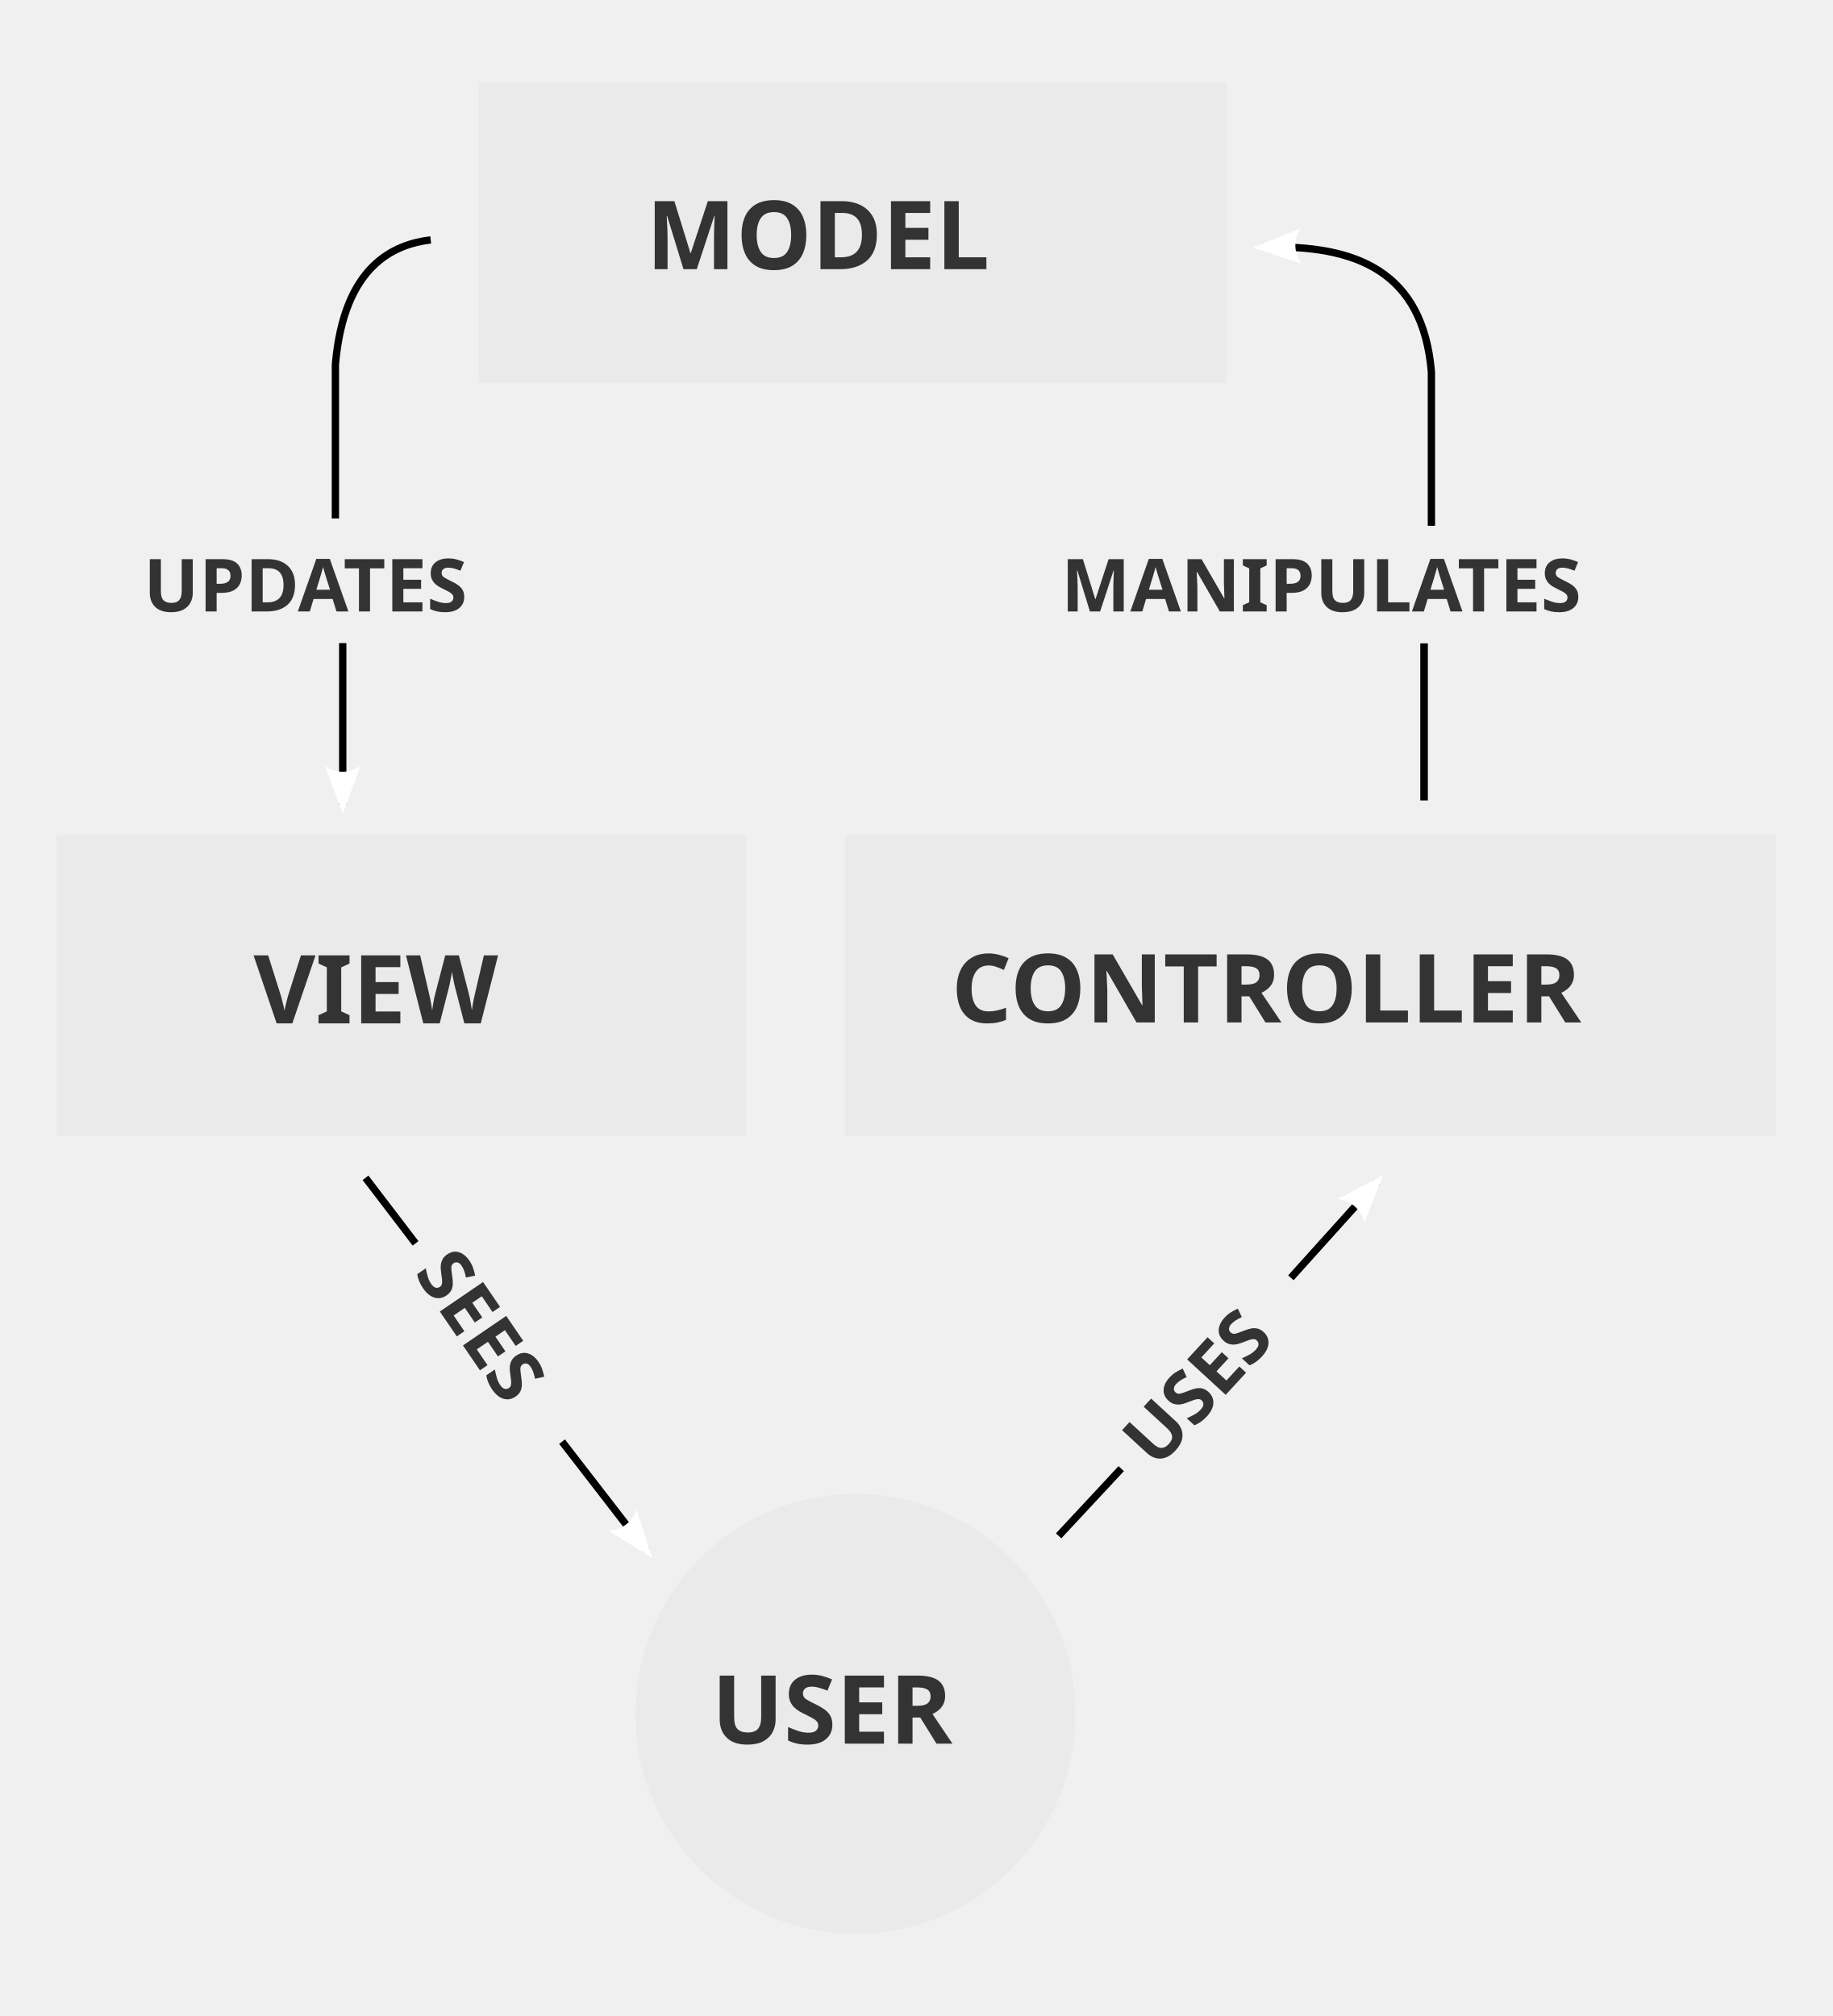
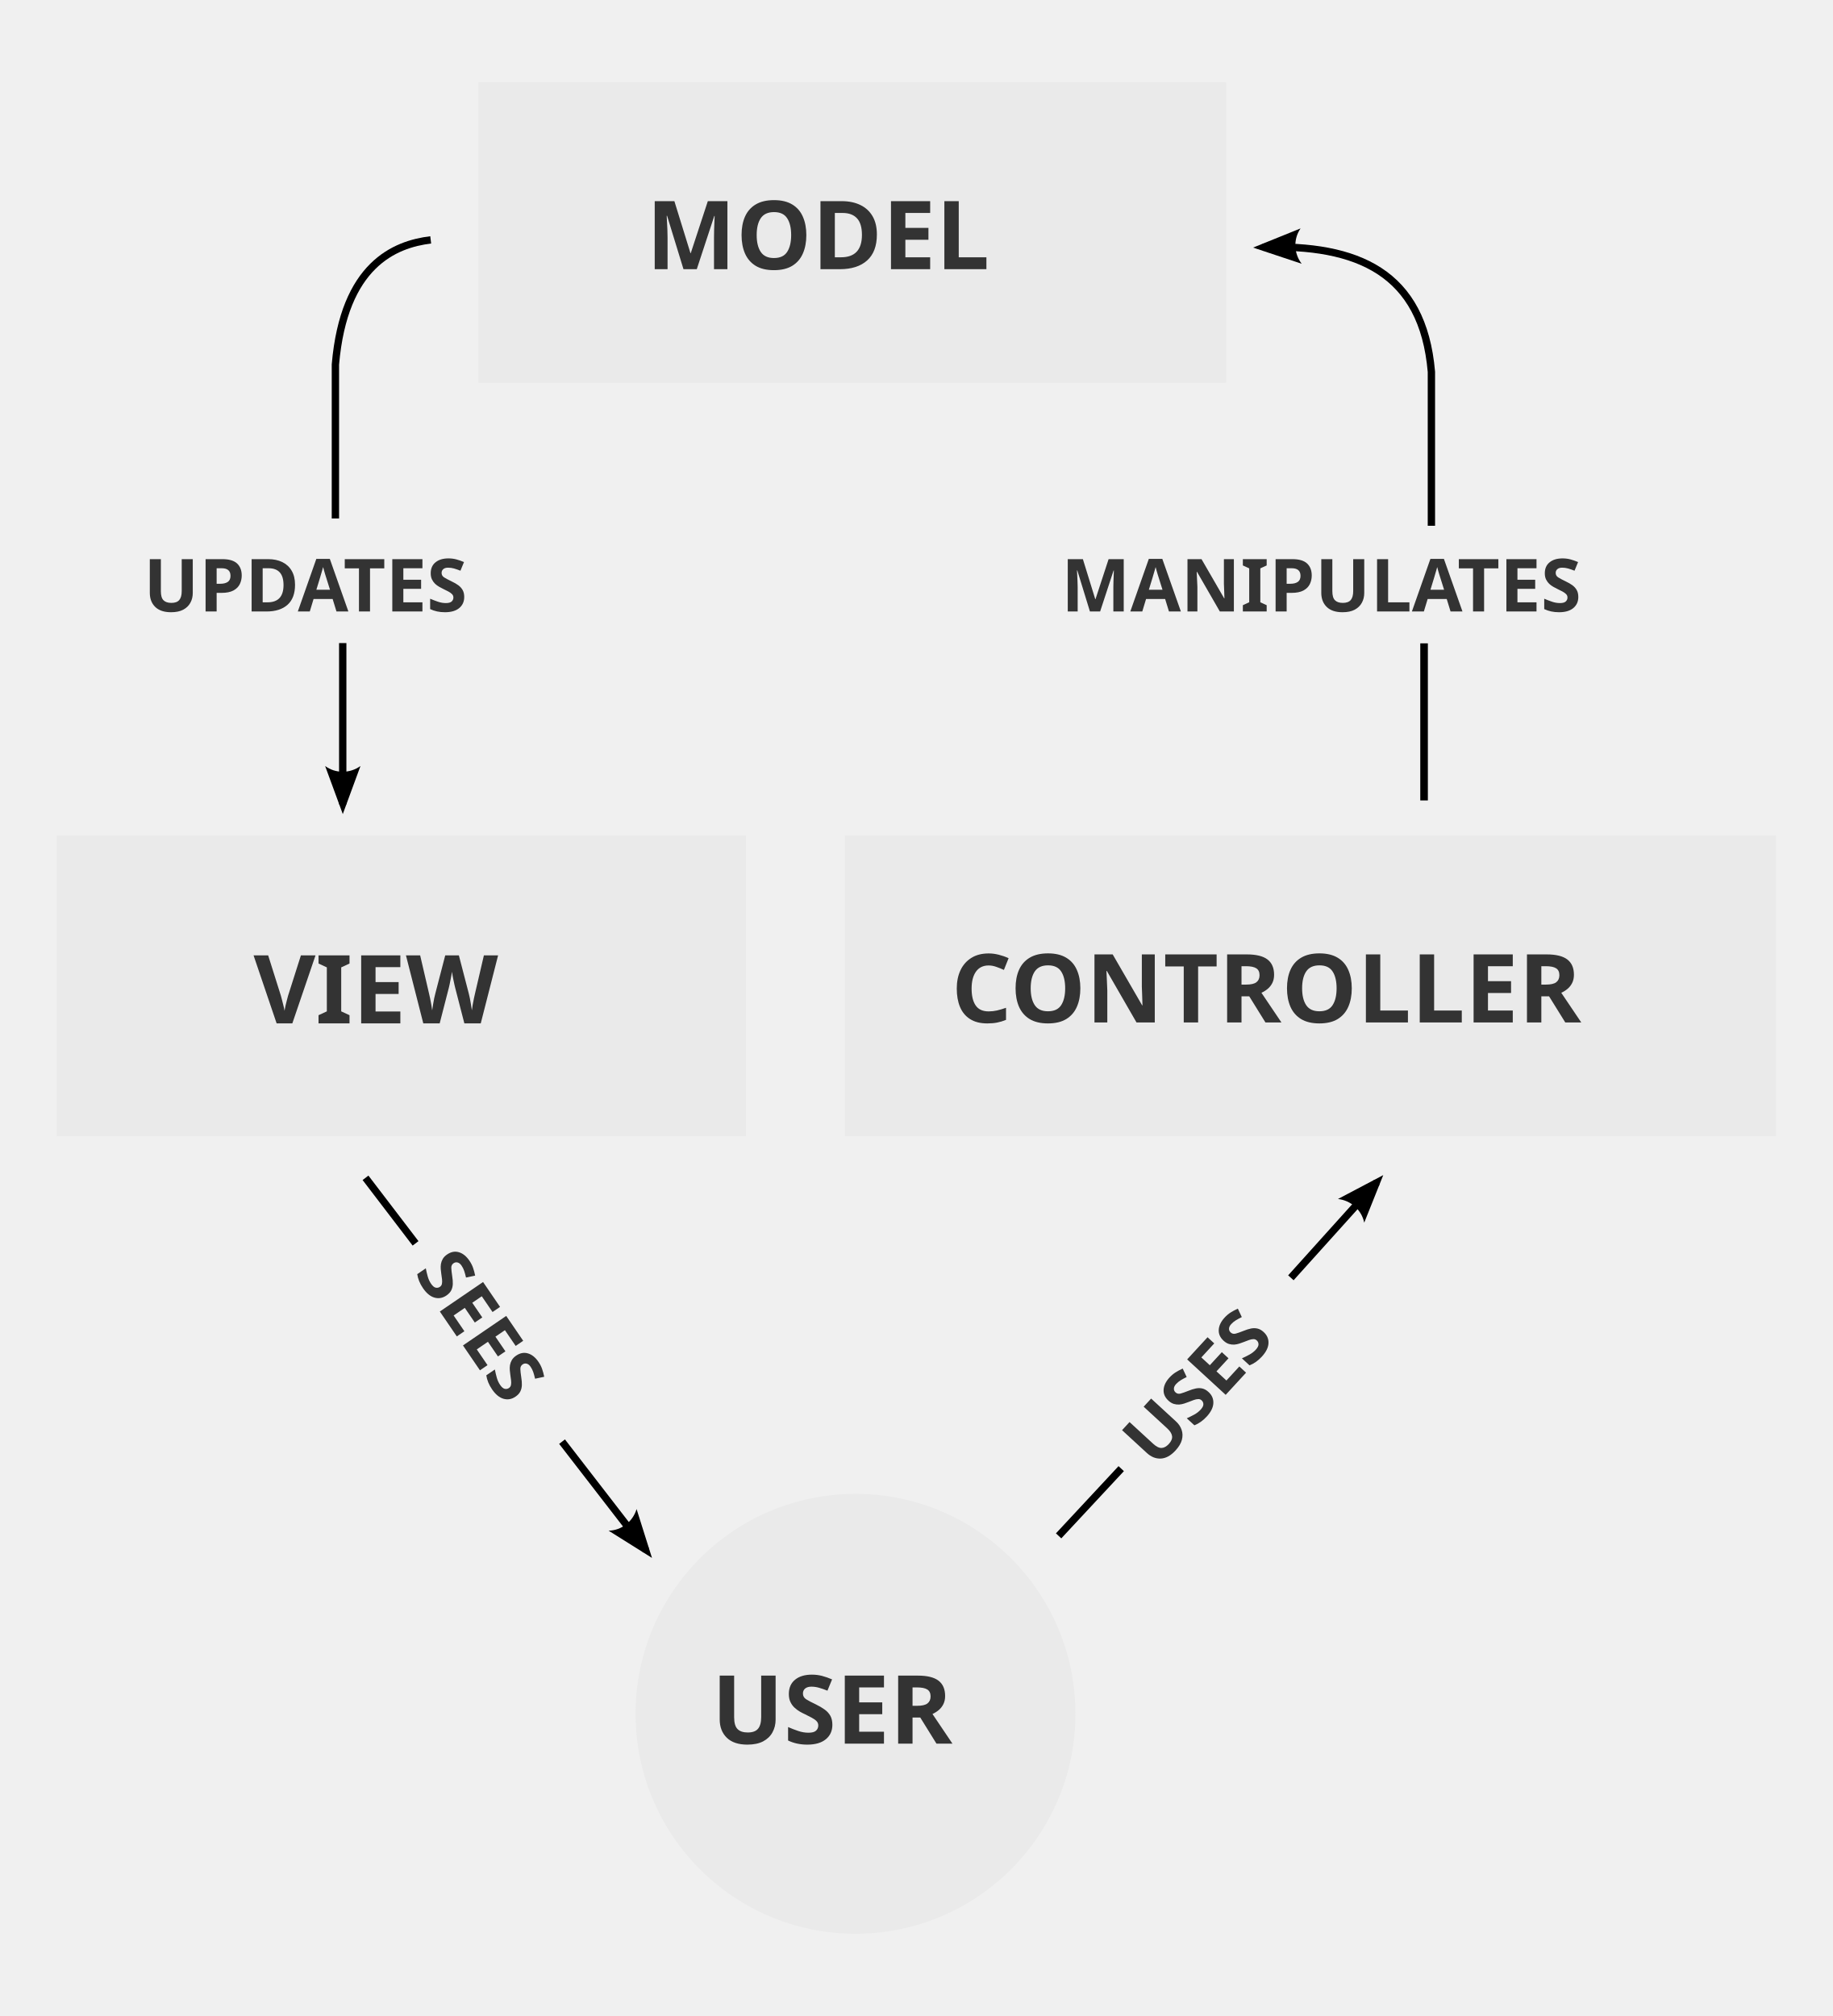
- <svg xmlns="http://www.w3.org/2000/svg" style="background-color:#000;fill:#ffffff;fill-opacity:1" width="500" height="550" id="svg2" version="1.0">
+ <svg xmlns="http://www.w3.org/2000/svg" style="background-color:#fff;opacity:1" width="500" height="550" id="svg2" version="1.0">
  <defs id="defs4">
    <marker orient="auto" refY="0" refX="0" id="Arrow2Mstart" style="overflow:visible">
      <path id="path3232" style="font-size:12px;fill-rule:evenodd;stroke-width:0.625;stroke-linejoin:round" d="M 8.719,4.034 L -2.207,0.016 L 8.719,-4.002 C 6.973,-1.63 6.983,1.616 8.719,4.034 z" transform="scale(0.6,0.6)" />
    </marker>
    <marker orient="auto" refY="0" refX="0" id="Arrow2Mend" style="overflow:visible">
      <path id="path3235" style="font-size:12px;fill-rule:evenodd;stroke-width:0.625;stroke-linejoin:round" d="M 8.719,4.034 L -2.207,0.016 L 8.719,-4.002 C 6.973,-1.63 6.983,1.616 8.719,4.034 z" transform="scale(-0.6,-0.6)" />
    </marker>
    <marker orient="auto" refY="0" refX="0" id="Arrow1Send" style="overflow:visible">
      <path id="path3223" d="M 0,0 L 5,-5 L -12.5,0 L 5,5 L 0,0 z" style="fill-rule:evenodd;stroke:#000000;stroke-width:1pt;marker-start:none" transform="matrix(-0.2,0,0,-0.2,-1.2,0)" />
    </marker>
    <marker orient="auto" refY="0" refX="0" id="Arrow1Lend" style="overflow:visible">
      <path id="path3211" d="M 0,0 L 5,-5 L -12.5,0 L 5,5 L 0,0 z" style="fill-rule:evenodd;stroke:#000000;stroke-width:1pt;marker-start:none" transform="matrix(-0.8,0,0,-0.8,-10,0)" />
    </marker>
  </defs>
  <g id="layer1">
    <path style="fill:#eaeaea;fill-opacity:1;fill-rule:nonzero;stroke:none;stroke-width:1.125;stroke-linecap:round;stroke-linejoin:round;marker:none;marker-start:none;marker-mid:none;marker-end:none;stroke-miterlimit:4;stroke-dasharray:none;stroke-dashoffset:0;stroke-opacity:0.369;visibility:visible;display:inline;overflow:visible;enable-background:accumulate;-inkscape-font-specification:Verdana Bold;font-family:Verdana;font-weight:bold;font-style:normal;font-stretch:normal;font-variant:normal" id="path2383" d="M 238,499.362 A 33.5,33 0 1 1 171,499.362 A 33.5,33 0 1 1 238,499.362 z" transform="matrix(1.791045,0,0,1.818182,-132.8798,-440.3757)" />
    <rect style="fill:#eaeaea;fill-opacity:1;fill-rule:nonzero;stroke:none;stroke-width:1;stroke-linecap:round;stroke-linejoin:round;marker:none;marker-start:none;marker-mid:none;marker-end:none;stroke-miterlimit:4;stroke-dasharray:none;stroke-dashoffset:0;stroke-opacity:0.369;visibility:visible;display:inline;overflow:visible;enable-background:accumulate;-inkscape-font-specification:Verdana Bold;font-family:Verdana;font-weight:bold;font-style:normal;font-stretch:normal;font-variant:normal" id="rect3155" width="188" height="82" x="15.5" y="227.944" />
    <rect style="fill:#eaeaea;fill-opacity:1;fill-rule:nonzero;stroke:none;stroke-width:1;stroke-linecap:round;stroke-linejoin:round;marker:none;marker-start:none;marker-mid:none;marker-end:none;stroke-miterlimit:4;stroke-dasharray:none;stroke-dashoffset:0;stroke-opacity:0.369;visibility:visible;display:inline;overflow:visible;enable-background:accumulate;-inkscape-font-specification:Verdana Bold;font-family:Verdana;font-weight:bold;font-style:normal;font-stretch:normal;font-variant:normal" id="rect3157" width="254" height="82" x="230.5" y="227.944" />
    <rect style="fill:#eaeaea;fill-opacity:1;fill-rule:nonzero;stroke:none;stroke-width:1;stroke-linecap:round;stroke-linejoin:round;marker:none;marker-start:none;marker-mid:none;marker-end:none;stroke-miterlimit:4;stroke-dasharray:none;stroke-dashoffset:0;stroke-opacity:0.369;visibility:visible;display:inline;overflow:visible;enable-background:accumulate;-inkscape-font-specification:Verdana Bold;font-family:Verdana;font-weight:bold;font-style:normal;font-stretch:normal;font-variant:normal" id="rect3159" width="204" height="82" x="130.5" y="22.444" />
    <text xml:space="preserve" style="font-size:26px;font-style:normal;font-variant:normal;font-weight:bold;font-stretch:normal;fill:#333333;fill-opacity:1;stroke:none;stroke-width:1px;stroke-linecap:butt;stroke-linejoin:miter;stroke-opacity:1;font-family:Verdana;-inkscape-font-specification:Verdana Bold" x="176.273" y="73.441" id="text3161">
      <tspan id="tspan3163" x="176.273" y="73.441">MODEL</tspan>
    </text>
    <text xml:space="preserve" style="font-size:26px;font-style:normal;font-variant:normal;font-weight:bold;font-stretch:normal;fill:#333333;fill-opacity:1;stroke:none;stroke-width:1px;stroke-linecap:butt;stroke-linejoin:miter;stroke-opacity:1;font-family:Verdana;-inkscape-font-specification:Verdana Bold" x="69.173" y="279.201" id="text3165">
      <tspan id="tspan3167" x="69.173" y="279.201">VIEW</tspan>
    </text>
    <text xml:space="preserve" style="font-size:26px;font-style:normal;font-variant:normal;font-weight:bold;font-stretch:normal;fill:#333333;fill-opacity:1;stroke:none;stroke-width:1px;stroke-linecap:butt;stroke-linejoin:miter;stroke-opacity:1;font-family:Verdana;-inkscape-font-specification:Verdana Bold" x="259.499" y="278.941" id="text3169">
      <tspan id="tspan3171" x="259.499" y="278.941">CONTROLLER</tspan>
    </text>
    <text xml:space="preserve" style="font-size:20px;font-style:normal;font-variant:normal;font-weight:bold;font-stretch:normal;fill:#333333;fill-opacity:1;stroke:none;stroke-width:1px;stroke-linecap:butt;stroke-linejoin:miter;stroke-opacity:1;font-family:Verdana;-inkscape-font-specification:Verdana Bold" x="-81.662" y="503.718" id="text3173" transform="matrix(0.6769594,-0.7360204,0.7360204,0.6769594,0,0)">
      <tspan id="tspan3175" x="-81.662" y="503.718">USES</tspan>
    </text>
    <text xml:space="preserve" style="font-size:20px;font-style:normal;font-variant:normal;font-weight:bold;font-stretch:normal;fill:#333333;fill-opacity:1;stroke:none;stroke-width:1px;stroke-linecap:butt;stroke-linejoin:miter;stroke-opacity:1;font-family:Verdana;-inkscape-font-specification:Verdana Bold" x="289.5" y="166.824" id="text3177">
      <tspan id="tspan3179" x="289.5" y="166.824">MANIPULATES</tspan>
    </text>
    <path style="font-style:normal;font-variant:normal;font-weight:bold;font-stretch:normal;fill:none;fill-rule:evenodd;stroke:#000000;stroke-width:2px;stroke-linecap:butt;stroke-linejoin:miter;stroke-opacity:1;font-family:Verdana;-inkscape-font-specification:Verdana Bold" d="M 288.801,419.011 L 305.878,400.671" id="path3181" />
    <path style="font-style:normal;font-variant:normal;font-weight:bold;font-stretch:normal;fill:none;fill-rule:evenodd;stroke:#000000;stroke-width:2px;stroke-linecap:butt;stroke-linejoin:miter;marker-end:url(#Arrow2Mend);stroke-opacity:1;font-family:Verdana;-inkscape-font-specification:Verdana Bold" d="M 352.163,348.604 L 375.607,322.572" id="path3183" />
    <path style="font-style:normal;font-variant:normal;font-weight:bold;font-stretch:normal;fill:none;fill-rule:evenodd;stroke:#000000;stroke-width:2px;stroke-linecap:butt;stroke-linejoin:miter;stroke-opacity:1;font-family:Verdana;-inkscape-font-specification:Verdana Bold" d="M 99.715,321.328 L 113.369,339.21" id="path3185" />
    <path style="fill:none;fill-rule:evenodd;stroke:#000000;stroke-width:2px;stroke-linecap:butt;stroke-linejoin:miter;marker-end:url(#Arrow2Mend);stroke-opacity:1;-inkscape-font-specification:Verdana Bold;font-family:Verdana;font-weight:bold;font-style:normal;font-stretch:normal;font-variant:normal" d="M 153.333,393.306 L 176.234,422.939" id="path3187" />
    <text xml:space="preserve" style="font-size:20px;font-style:normal;font-variant:normal;font-weight:bold;font-stretch:normal;fill:#333333;fill-opacity:1;stroke:none;stroke-width:1px;stroke-linecap:butt;stroke-linejoin:miter;stroke-opacity:1;font-family:Verdana;-inkscape-font-specification:Verdana Bold" x="350.356" y="102.613" id="text3189" transform="matrix(0.563762,0.8259373,-0.8259373,0.563762,0,0)">
      <tspan id="tspan3191" x="350.356" y="102.613">SEES</tspan>
    </text>
    <path style="fill:none;fill-rule:evenodd;stroke:#000000;stroke-width:2px;stroke-linecap:butt;stroke-linejoin:miter;stroke-opacity:1;-inkscape-font-specification:Verdana Bold;font-family:Verdana;font-weight:bold;font-style:normal;font-stretch:normal;font-variant:normal" d="M 117.5,65.444 C 107.703,66.633 93.843,72.211 91.5,99.444 L 91.5,141.444" id="path3193" />
    <path style="fill:none;fill-rule:evenodd;stroke:#000000;stroke-width:2px;stroke-linecap:butt;stroke-linejoin:miter;marker-start:url(#Arrow2Mstart);marker-end:none;stroke-opacity:1;-inkscape-font-specification:Verdana Bold;font-family:Verdana;font-weight:bold;font-style:normal;font-stretch:normal;font-variant:normal" d="M 344.5,67.444 C 370.297,66.633 388.157,74.211 390.5,101.444 L 390.5,143.444" id="path3195" />
    <text xml:space="preserve" style="font-size:20px;font-style:normal;font-variant:normal;font-weight:bold;font-stretch:normal;fill:#333333;fill-opacity:1;stroke:none;stroke-width:1px;stroke-linecap:butt;stroke-linejoin:miter;stroke-opacity:1;font-family:Verdana;-inkscape-font-specification:Verdana Bold" x="39.168" y="166.824" id="text3197">
      <tspan id="tspan3199" x="39.168" y="166.824">UPDATES</tspan>
    </text>
    <text xml:space="preserve" style="font-size:26px;font-style:normal;font-variant:normal;font-weight:bold;font-stretch:normal;fill:#333333;fill-opacity:1;stroke:none;stroke-width:1px;stroke-linecap:butt;stroke-linejoin:miter;stroke-opacity:1;font-family:Verdana;-inkscape-font-specification:Verdana Bold" x="194.14" y="475.701" id="text3201">
      <tspan id="tspan3203" x="194.14" y="475.701">USER</tspan>
    </text>
    <path style="fill:none;fill-rule:evenodd;stroke:#000000;stroke-width:2px;stroke-linecap:butt;stroke-linejoin:miter;marker-end:url(#Arrow2Mend);stroke-opacity:1;-inkscape-font-specification:Verdana Bold;font-family:Verdana;font-weight:bold;font-style:normal;font-stretch:normal;font-variant:normal" d="M 93.5,175.444 L 93.5,219.444" id="path8205" />
    <path style="font-style:normal;font-variant:normal;font-weight:bold;font-stretch:normal;fill:none;fill-rule:evenodd;stroke:#000000;stroke-width:2.07px;stroke-linecap:butt;stroke-linejoin:miter;stroke-opacity:1;font-family:Verdana;-inkscape-font-specification:Verdana Bold" d="M 388.5,218.373 L 388.5,175.516" id="path8207" />
  </g>
</svg>
